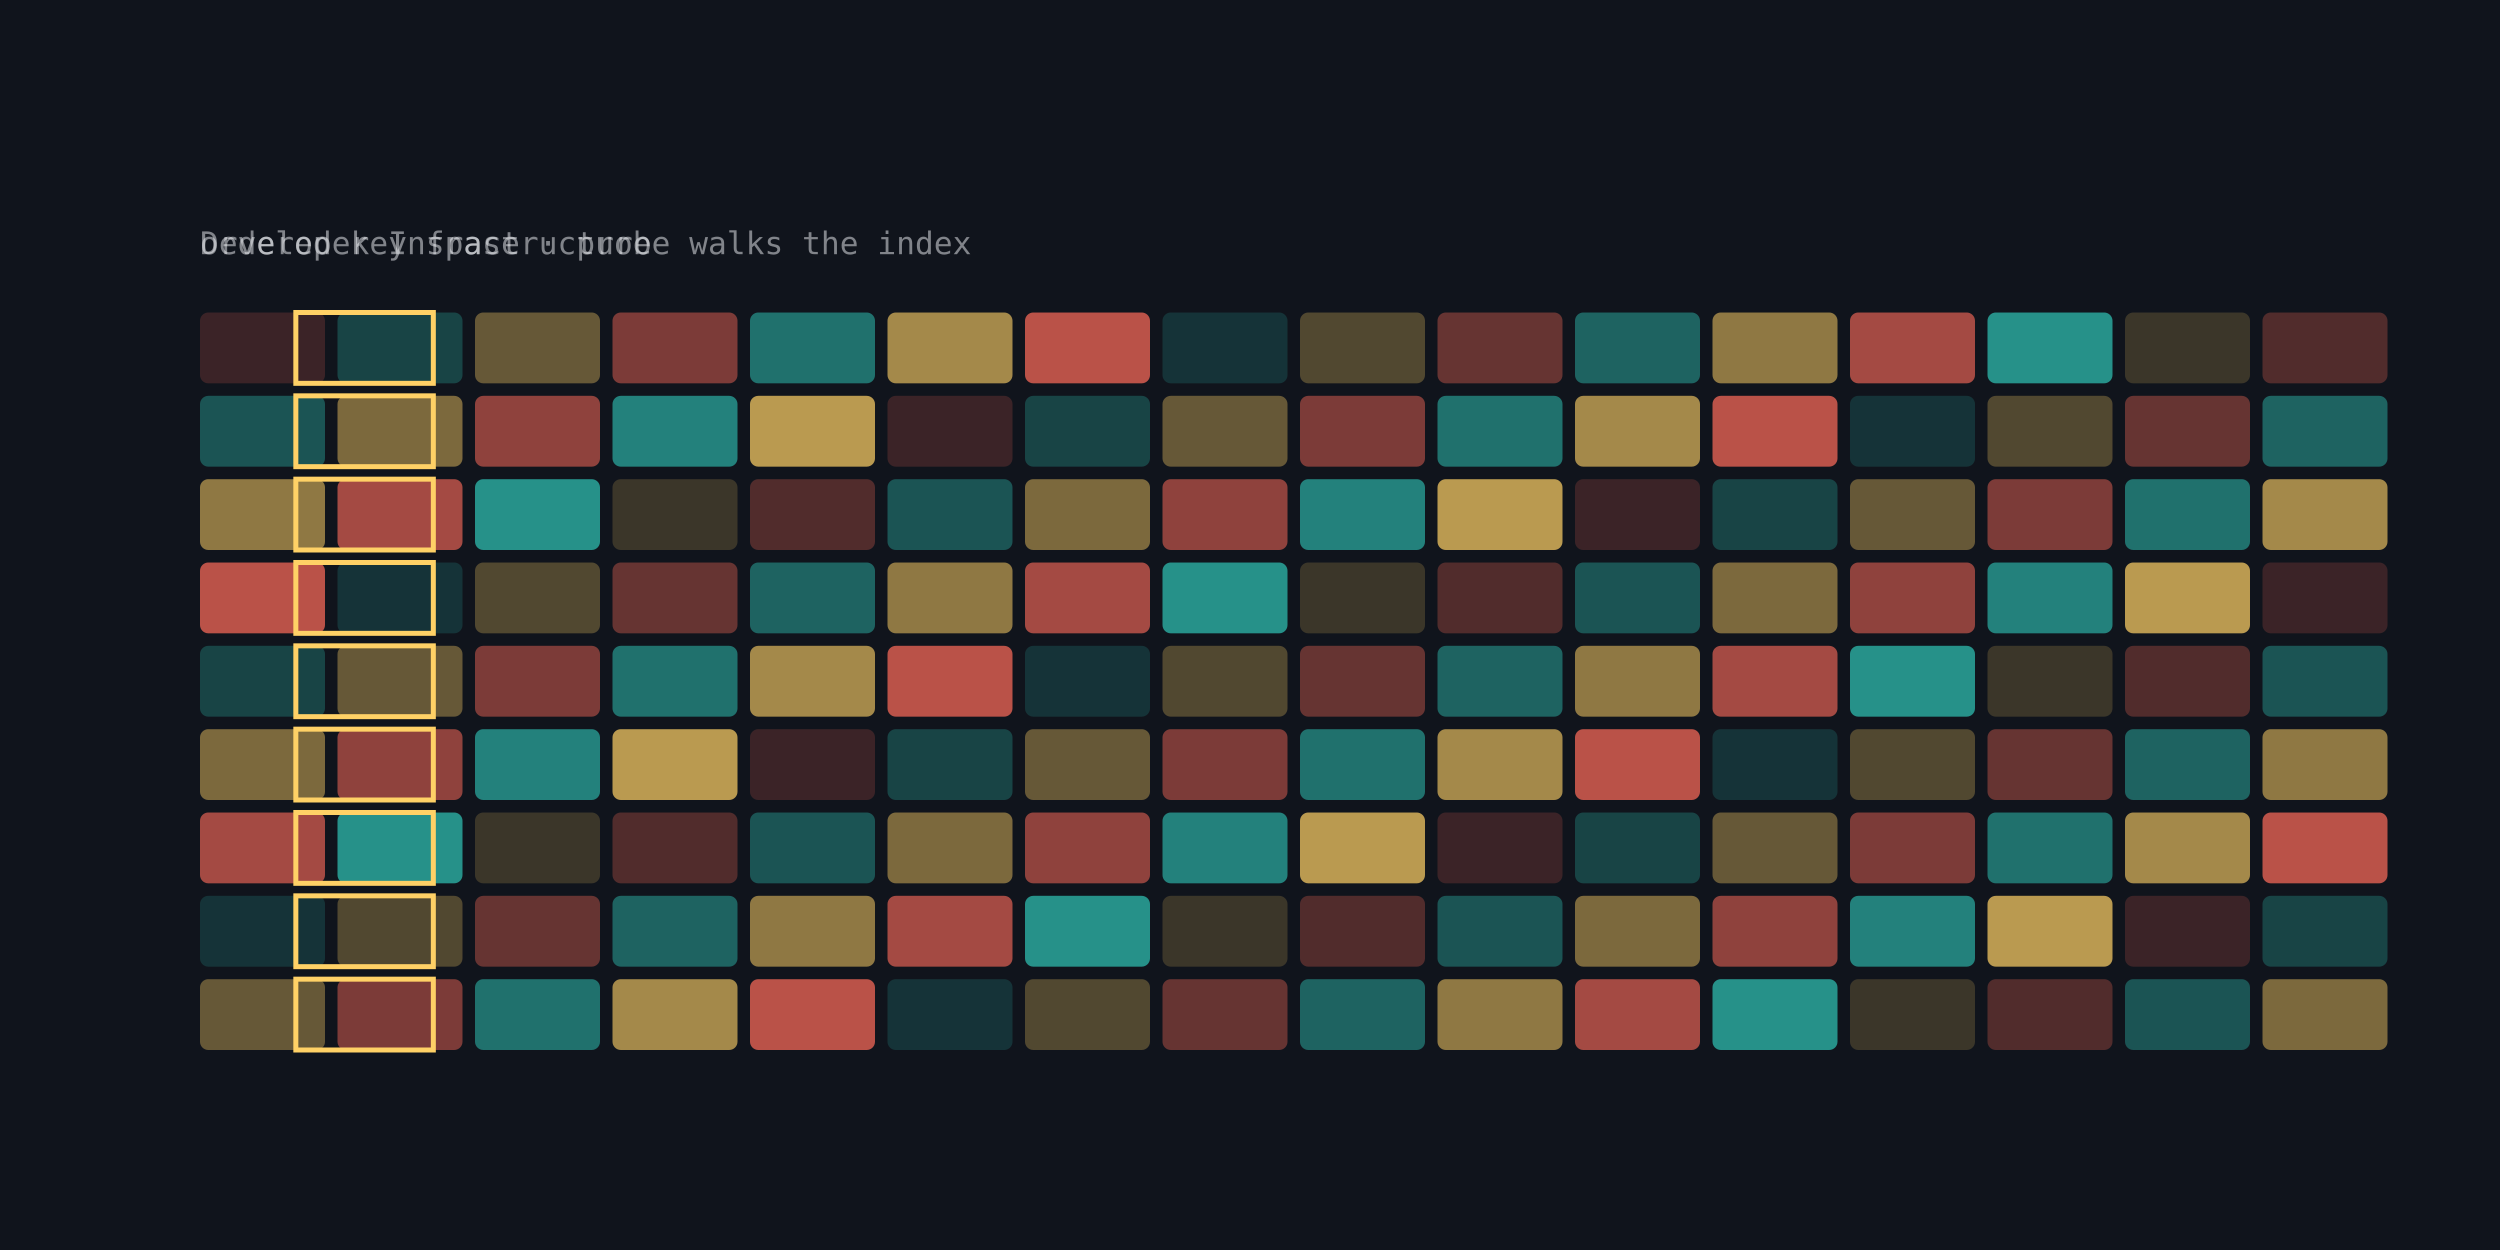
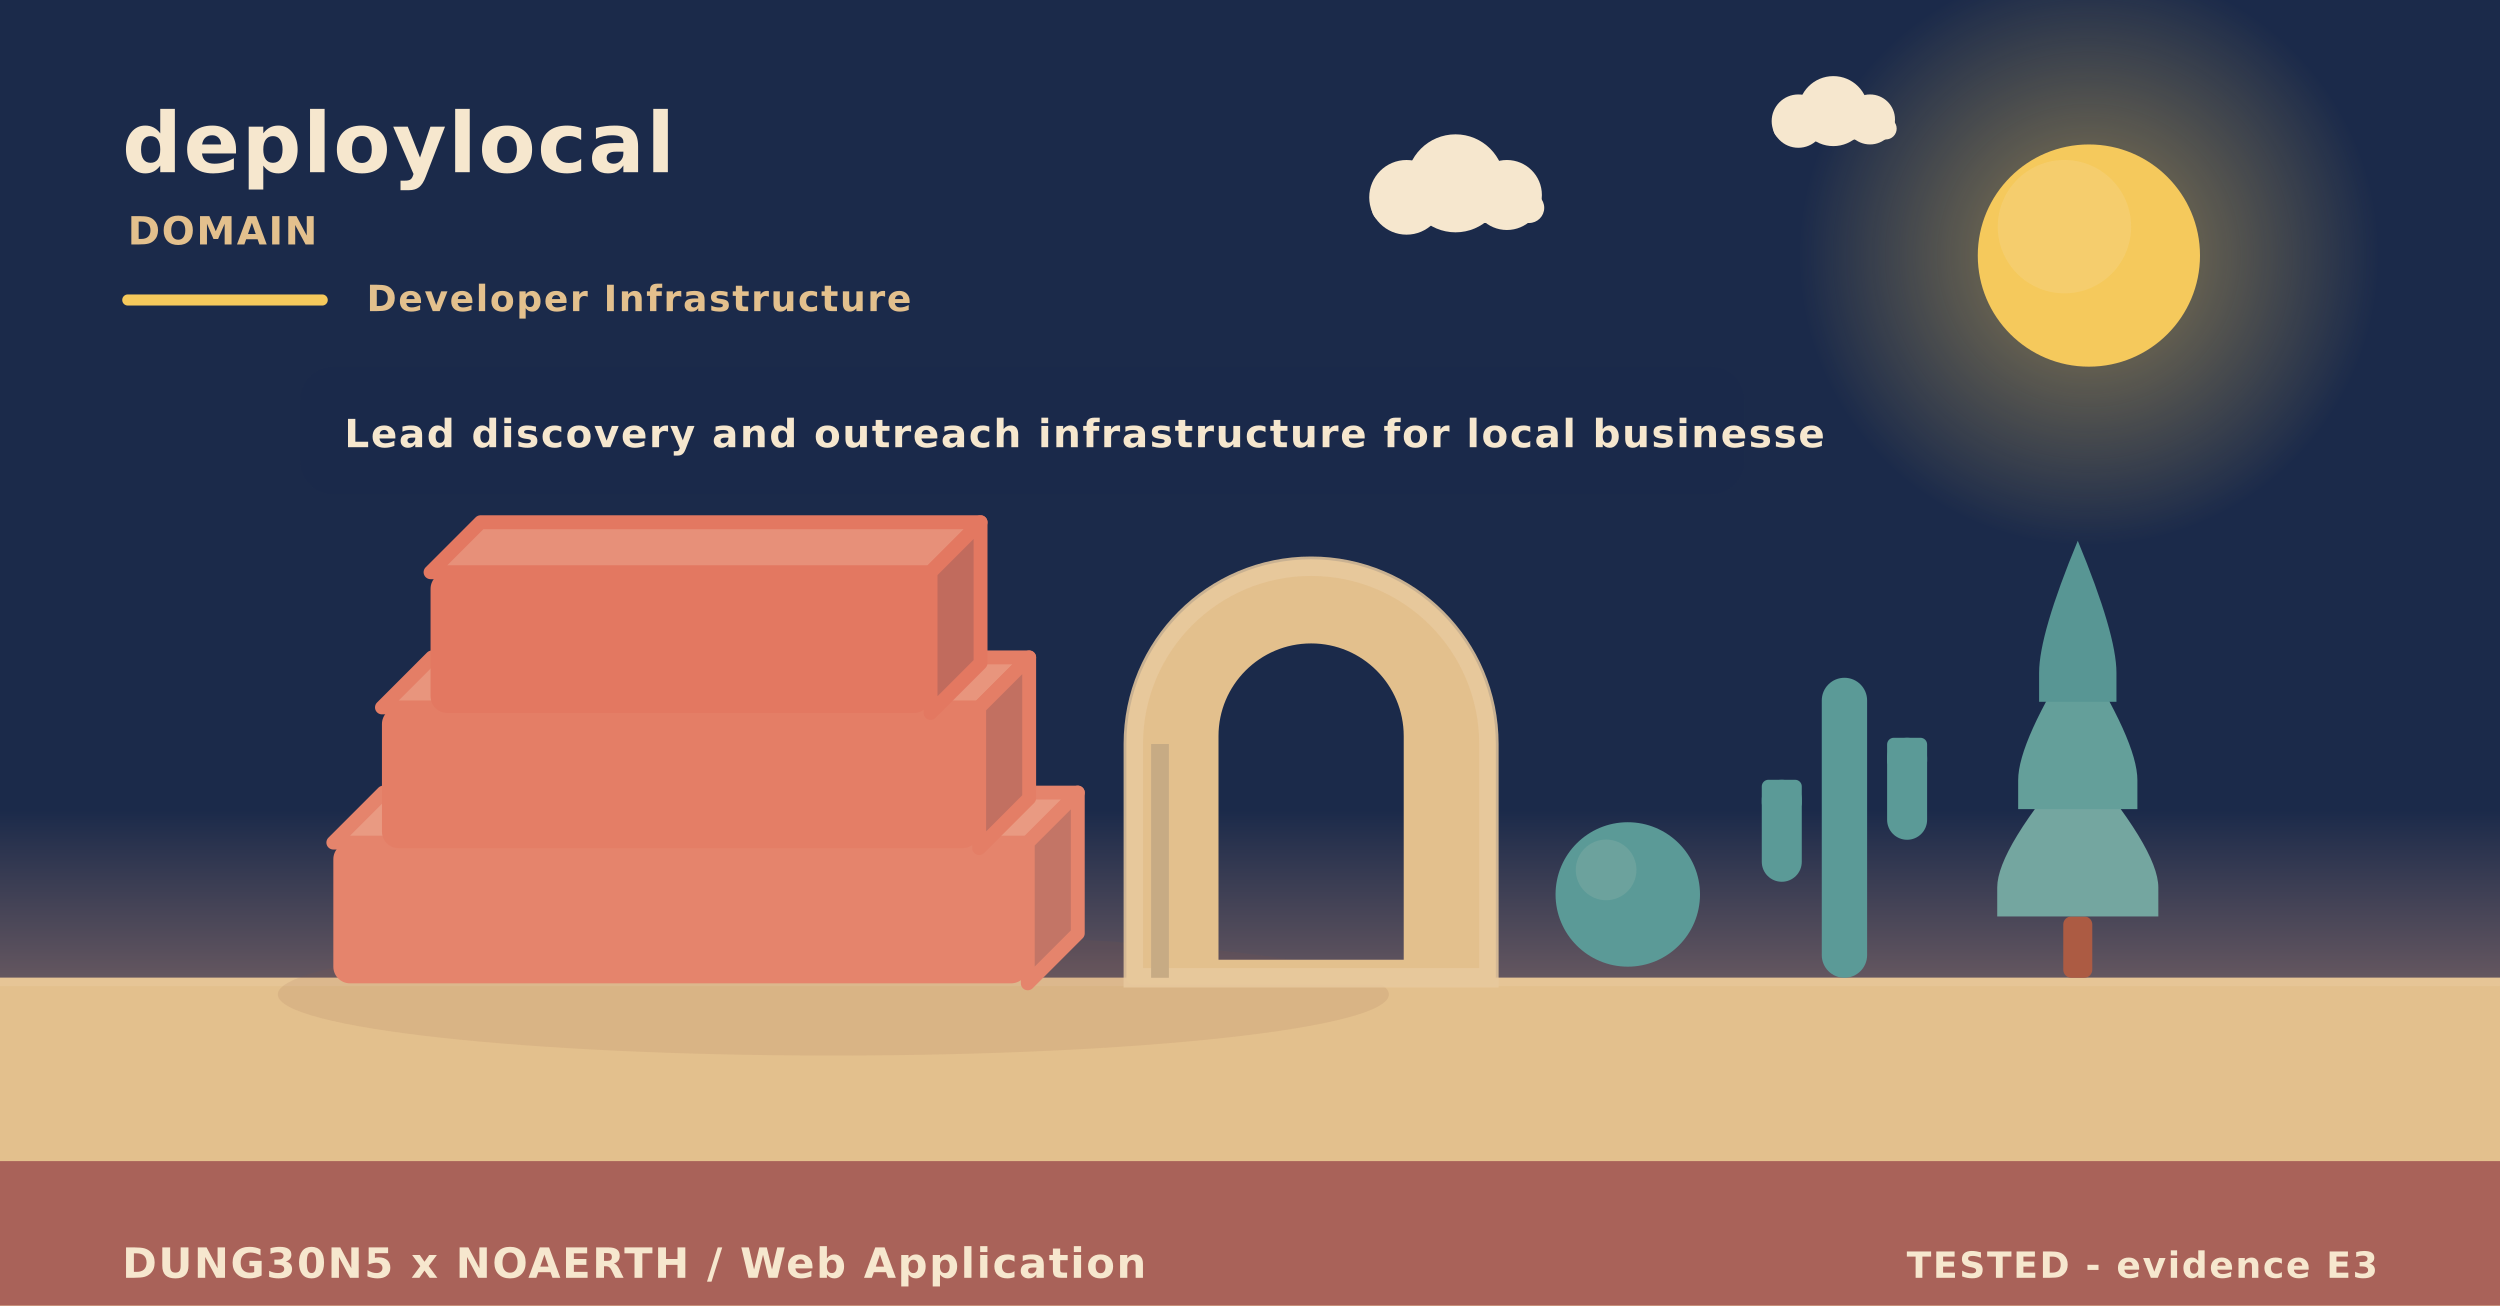
- <svg xmlns="http://www.w3.org/2000/svg" viewBox="0 0 1200 600" width="1200" height="600" role="img" aria-label="deploylocal domain model">
-   <rect width="1200" height="600" fill="#10141c" />
-   <defs>
-     <linearGradient id="gd" x1="0" y1="0" x2="1" y2="1">
-       <stop offset="0%" stop-color="#ff6b5a" />
-       <stop offset="100%" stop-color="#2ec4b6" />
-     </linearGradient>
-   </defs>
-   <rect x="96.00" y="150.00" width="60.00" height="34.00" rx="4.00" fill="#ff6b5a" opacity="0.18" />
-   <rect x="162.00" y="150.00" width="60.00" height="34.00" rx="4.00" fill="#2ec4b6" opacity="0.27" />
-   <rect x="228.00" y="150.00" width="60.00" height="34.00" rx="4.00" fill="#ffd166" opacity="0.36" />
-   <rect x="294.00" y="150.00" width="60.00" height="34.00" rx="4.00" fill="#ff6b5a" opacity="0.45" />
-   <rect x="360.00" y="150.00" width="60.00" height="34.00" rx="4.00" fill="#2ec4b6" opacity="0.53" />
-   <rect x="426.00" y="150.00" width="60.00" height="34.00" rx="4.00" fill="#ffd166" opacity="0.62" />
-   <rect x="492.00" y="150.00" width="60.00" height="34.00" rx="4.00" fill="#ff6b5a" opacity="0.71" />
-   <rect x="558.00" y="150.00" width="60.00" height="34.00" rx="4.00" fill="#2ec4b6" opacity="0.18" />
-   <rect x="624.00" y="150.00" width="60.00" height="34.00" rx="4.00" fill="#ffd166" opacity="0.27" />
-   <rect x="690.00" y="150.00" width="60.00" height="34.00" rx="4.00" fill="#ff6b5a" opacity="0.36" />
-   <rect x="756.00" y="150.00" width="60.00" height="34.00" rx="4.00" fill="#2ec4b6" opacity="0.45" />
-   <rect x="822.00" y="150.00" width="60.00" height="34.00" rx="4.00" fill="#ffd166" opacity="0.53" />
-   <rect x="888.00" y="150.00" width="60.00" height="34.00" rx="4.00" fill="#ff6b5a" opacity="0.62" />
-   <rect x="954.00" y="150.00" width="60.00" height="34.00" rx="4.00" fill="#2ec4b6" opacity="0.71" />
-   <rect x="1020.00" y="150.00" width="60.00" height="34.00" rx="4.00" fill="#ffd166" opacity="0.18" />
-   <rect x="1086.00" y="150.00" width="60.00" height="34.00" rx="4.00" fill="#ff6b5a" opacity="0.27" />
-   <rect x="96.00" y="190.00" width="60.00" height="34.00" rx="4.00" fill="#2ec4b6" opacity="0.36" />
-   <rect x="162.00" y="190.00" width="60.00" height="34.00" rx="4.00" fill="#ffd166" opacity="0.45" />
-   <rect x="228.00" y="190.00" width="60.00" height="34.00" rx="4.00" fill="#ff6b5a" opacity="0.53" />
-   <rect x="294.00" y="190.00" width="60.00" height="34.00" rx="4.00" fill="#2ec4b6" opacity="0.62" />
-   <rect x="360.00" y="190.00" width="60.00" height="34.00" rx="4.00" fill="#ffd166" opacity="0.71" />
-   <rect x="426.00" y="190.00" width="60.00" height="34.00" rx="4.00" fill="#ff6b5a" opacity="0.18" />
-   <rect x="492.00" y="190.00" width="60.00" height="34.00" rx="4.00" fill="#2ec4b6" opacity="0.27" />
-   <rect x="558.00" y="190.00" width="60.00" height="34.00" rx="4.00" fill="#ffd166" opacity="0.36" />
-   <rect x="624.00" y="190.00" width="60.00" height="34.00" rx="4.00" fill="#ff6b5a" opacity="0.45" />
-   <rect x="690.00" y="190.00" width="60.00" height="34.00" rx="4.00" fill="#2ec4b6" opacity="0.53" />
-   <rect x="756.00" y="190.00" width="60.00" height="34.00" rx="4.00" fill="#ffd166" opacity="0.62" />
-   <rect x="822.00" y="190.00" width="60.00" height="34.00" rx="4.00" fill="#ff6b5a" opacity="0.71" />
-   <rect x="888.00" y="190.00" width="60.00" height="34.00" rx="4.00" fill="#2ec4b6" opacity="0.18" />
-   <rect x="954.00" y="190.00" width="60.00" height="34.00" rx="4.00" fill="#ffd166" opacity="0.27" />
-   <rect x="1020.00" y="190.00" width="60.00" height="34.00" rx="4.00" fill="#ff6b5a" opacity="0.36" />
-   <rect x="1086.00" y="190.00" width="60.00" height="34.00" rx="4.00" fill="#2ec4b6" opacity="0.45" />
-   <rect x="96.00" y="230.00" width="60.00" height="34.00" rx="4.00" fill="#ffd166" opacity="0.53" />
-   <rect x="162.00" y="230.00" width="60.00" height="34.00" rx="4.00" fill="#ff6b5a" opacity="0.62" />
-   <rect x="228.00" y="230.00" width="60.00" height="34.00" rx="4.00" fill="#2ec4b6" opacity="0.71" />
-   <rect x="294.00" y="230.00" width="60.00" height="34.00" rx="4.00" fill="#ffd166" opacity="0.18" />
-   <rect x="360.00" y="230.00" width="60.00" height="34.00" rx="4.00" fill="#ff6b5a" opacity="0.27" />
-   <rect x="426.00" y="230.00" width="60.00" height="34.00" rx="4.00" fill="#2ec4b6" opacity="0.36" />
-   <rect x="492.00" y="230.00" width="60.00" height="34.00" rx="4.00" fill="#ffd166" opacity="0.45" />
-   <rect x="558.00" y="230.00" width="60.00" height="34.00" rx="4.00" fill="#ff6b5a" opacity="0.53" />
-   <rect x="624.00" y="230.00" width="60.00" height="34.00" rx="4.00" fill="#2ec4b6" opacity="0.62" />
-   <rect x="690.00" y="230.00" width="60.00" height="34.00" rx="4.00" fill="#ffd166" opacity="0.71" />
-   <rect x="756.00" y="230.00" width="60.00" height="34.00" rx="4.00" fill="#ff6b5a" opacity="0.18" />
-   <rect x="822.00" y="230.00" width="60.00" height="34.00" rx="4.00" fill="#2ec4b6" opacity="0.27" />
-   <rect x="888.00" y="230.00" width="60.00" height="34.00" rx="4.00" fill="#ffd166" opacity="0.36" />
-   <rect x="954.00" y="230.00" width="60.00" height="34.00" rx="4.00" fill="#ff6b5a" opacity="0.45" />
-   <rect x="1020.00" y="230.00" width="60.00" height="34.00" rx="4.00" fill="#2ec4b6" opacity="0.53" />
-   <rect x="1086.00" y="230.00" width="60.00" height="34.00" rx="4.00" fill="#ffd166" opacity="0.62" />
-   <rect x="96.00" y="270.00" width="60.00" height="34.00" rx="4.00" fill="#ff6b5a" opacity="0.71" />
-   <rect x="162.00" y="270.00" width="60.00" height="34.00" rx="4.00" fill="#2ec4b6" opacity="0.18" />
-   <rect x="228.00" y="270.00" width="60.00" height="34.00" rx="4.00" fill="#ffd166" opacity="0.27" />
-   <rect x="294.00" y="270.00" width="60.00" height="34.00" rx="4.00" fill="#ff6b5a" opacity="0.36" />
-   <rect x="360.00" y="270.00" width="60.00" height="34.00" rx="4.00" fill="#2ec4b6" opacity="0.45" />
-   <rect x="426.00" y="270.00" width="60.00" height="34.00" rx="4.00" fill="#ffd166" opacity="0.53" />
-   <rect x="492.00" y="270.00" width="60.00" height="34.00" rx="4.00" fill="#ff6b5a" opacity="0.62" />
-   <rect x="558.00" y="270.00" width="60.00" height="34.00" rx="4.00" fill="#2ec4b6" opacity="0.71" />
-   <rect x="624.00" y="270.00" width="60.00" height="34.00" rx="4.00" fill="#ffd166" opacity="0.18" />
-   <rect x="690.00" y="270.00" width="60.00" height="34.00" rx="4.00" fill="#ff6b5a" opacity="0.27" />
-   <rect x="756.00" y="270.00" width="60.00" height="34.00" rx="4.00" fill="#2ec4b6" opacity="0.36" />
-   <rect x="822.00" y="270.00" width="60.00" height="34.00" rx="4.00" fill="#ffd166" opacity="0.45" />
-   <rect x="888.00" y="270.00" width="60.00" height="34.00" rx="4.00" fill="#ff6b5a" opacity="0.53" />
-   <rect x="954.00" y="270.00" width="60.00" height="34.00" rx="4.00" fill="#2ec4b6" opacity="0.62" />
-   <rect x="1020.00" y="270.00" width="60.00" height="34.00" rx="4.00" fill="#ffd166" opacity="0.71" />
-   <rect x="1086.00" y="270.00" width="60.00" height="34.00" rx="4.00" fill="#ff6b5a" opacity="0.18" />
-   <rect x="96.00" y="310.00" width="60.00" height="34.00" rx="4.00" fill="#2ec4b6" opacity="0.27" />
-   <rect x="162.00" y="310.00" width="60.00" height="34.00" rx="4.00" fill="#ffd166" opacity="0.36" />
-   <rect x="228.00" y="310.00" width="60.00" height="34.00" rx="4.00" fill="#ff6b5a" opacity="0.45" />
-   <rect x="294.00" y="310.00" width="60.00" height="34.00" rx="4.00" fill="#2ec4b6" opacity="0.53" />
-   <rect x="360.00" y="310.00" width="60.00" height="34.00" rx="4.00" fill="#ffd166" opacity="0.62" />
-   <rect x="426.00" y="310.00" width="60.00" height="34.00" rx="4.00" fill="#ff6b5a" opacity="0.71" />
-   <rect x="492.00" y="310.00" width="60.00" height="34.00" rx="4.00" fill="#2ec4b6" opacity="0.18" />
-   <rect x="558.00" y="310.00" width="60.00" height="34.00" rx="4.00" fill="#ffd166" opacity="0.27" />
-   <rect x="624.00" y="310.00" width="60.00" height="34.00" rx="4.00" fill="#ff6b5a" opacity="0.36" />
-   <rect x="690.00" y="310.00" width="60.00" height="34.00" rx="4.00" fill="#2ec4b6" opacity="0.45" />
-   <rect x="756.00" y="310.00" width="60.00" height="34.00" rx="4.00" fill="#ffd166" opacity="0.53" />
-   <rect x="822.00" y="310.00" width="60.00" height="34.00" rx="4.00" fill="#ff6b5a" opacity="0.62" />
-   <rect x="888.00" y="310.00" width="60.00" height="34.00" rx="4.00" fill="#2ec4b6" opacity="0.71" />
-   <rect x="954.00" y="310.00" width="60.00" height="34.00" rx="4.00" fill="#ffd166" opacity="0.18" />
-   <rect x="1020.00" y="310.00" width="60.00" height="34.00" rx="4.00" fill="#ff6b5a" opacity="0.27" />
-   <rect x="1086.00" y="310.00" width="60.00" height="34.00" rx="4.00" fill="#2ec4b6" opacity="0.36" />
-   <rect x="96.00" y="350.00" width="60.00" height="34.00" rx="4.00" fill="#ffd166" opacity="0.45" />
-   <rect x="162.00" y="350.00" width="60.00" height="34.00" rx="4.00" fill="#ff6b5a" opacity="0.53" />
-   <rect x="228.00" y="350.00" width="60.00" height="34.00" rx="4.00" fill="#2ec4b6" opacity="0.62" />
-   <rect x="294.00" y="350.00" width="60.00" height="34.00" rx="4.00" fill="#ffd166" opacity="0.71" />
-   <rect x="360.00" y="350.00" width="60.00" height="34.00" rx="4.00" fill="#ff6b5a" opacity="0.18" />
-   <rect x="426.00" y="350.00" width="60.00" height="34.00" rx="4.00" fill="#2ec4b6" opacity="0.27" />
-   <rect x="492.00" y="350.00" width="60.00" height="34.00" rx="4.00" fill="#ffd166" opacity="0.36" />
-   <rect x="558.00" y="350.00" width="60.00" height="34.00" rx="4.00" fill="#ff6b5a" opacity="0.45" />
-   <rect x="624.00" y="350.00" width="60.00" height="34.00" rx="4.00" fill="#2ec4b6" opacity="0.53" />
-   <rect x="690.00" y="350.00" width="60.00" height="34.00" rx="4.00" fill="#ffd166" opacity="0.62" />
-   <rect x="756.00" y="350.00" width="60.00" height="34.00" rx="4.00" fill="#ff6b5a" opacity="0.71" />
-   <rect x="822.00" y="350.00" width="60.00" height="34.00" rx="4.00" fill="#2ec4b6" opacity="0.18" />
-   <rect x="888.00" y="350.00" width="60.00" height="34.00" rx="4.00" fill="#ffd166" opacity="0.27" />
-   <rect x="954.00" y="350.00" width="60.00" height="34.00" rx="4.00" fill="#ff6b5a" opacity="0.36" />
-   <rect x="1020.00" y="350.00" width="60.00" height="34.00" rx="4.00" fill="#2ec4b6" opacity="0.45" />
-   <rect x="1086.00" y="350.00" width="60.00" height="34.00" rx="4.00" fill="#ffd166" opacity="0.53" />
-   <rect x="96.00" y="390.00" width="60.00" height="34.00" rx="4.00" fill="#ff6b5a" opacity="0.62" />
-   <rect x="162.00" y="390.00" width="60.00" height="34.00" rx="4.00" fill="#2ec4b6" opacity="0.71" />
-   <rect x="228.00" y="390.00" width="60.00" height="34.00" rx="4.00" fill="#ffd166" opacity="0.18" />
-   <rect x="294.00" y="390.00" width="60.00" height="34.00" rx="4.00" fill="#ff6b5a" opacity="0.27" />
-   <rect x="360.00" y="390.00" width="60.00" height="34.00" rx="4.00" fill="#2ec4b6" opacity="0.36" />
-   <rect x="426.00" y="390.00" width="60.00" height="34.00" rx="4.00" fill="#ffd166" opacity="0.45" />
-   <rect x="492.00" y="390.00" width="60.00" height="34.00" rx="4.00" fill="#ff6b5a" opacity="0.53" />
-   <rect x="558.00" y="390.00" width="60.00" height="34.00" rx="4.00" fill="#2ec4b6" opacity="0.62" />
-   <rect x="624.00" y="390.00" width="60.00" height="34.00" rx="4.00" fill="#ffd166" opacity="0.71" />
-   <rect x="690.00" y="390.00" width="60.00" height="34.00" rx="4.00" fill="#ff6b5a" opacity="0.18" />
-   <rect x="756.00" y="390.00" width="60.00" height="34.00" rx="4.00" fill="#2ec4b6" opacity="0.27" />
-   <rect x="822.00" y="390.00" width="60.00" height="34.00" rx="4.00" fill="#ffd166" opacity="0.36" />
-   <rect x="888.00" y="390.00" width="60.00" height="34.00" rx="4.00" fill="#ff6b5a" opacity="0.45" />
-   <rect x="954.00" y="390.00" width="60.00" height="34.00" rx="4.00" fill="#2ec4b6" opacity="0.53" />
-   <rect x="1020.00" y="390.00" width="60.00" height="34.00" rx="4.00" fill="#ffd166" opacity="0.62" />
-   <rect x="1086.00" y="390.00" width="60.00" height="34.00" rx="4.00" fill="#ff6b5a" opacity="0.71" />
-   <rect x="96.00" y="430.00" width="60.00" height="34.00" rx="4.00" fill="#2ec4b6" opacity="0.18" />
-   <rect x="162.00" y="430.00" width="60.00" height="34.00" rx="4.00" fill="#ffd166" opacity="0.27" />
-   <rect x="228.00" y="430.00" width="60.00" height="34.00" rx="4.00" fill="#ff6b5a" opacity="0.36" />
-   <rect x="294.00" y="430.00" width="60.00" height="34.00" rx="4.00" fill="#2ec4b6" opacity="0.45" />
-   <rect x="360.00" y="430.00" width="60.00" height="34.00" rx="4.00" fill="#ffd166" opacity="0.53" />
-   <rect x="426.00" y="430.00" width="60.00" height="34.00" rx="4.00" fill="#ff6b5a" opacity="0.62" />
-   <rect x="492.00" y="430.00" width="60.00" height="34.00" rx="4.00" fill="#2ec4b6" opacity="0.71" />
-   <rect x="558.00" y="430.00" width="60.00" height="34.00" rx="4.00" fill="#ffd166" opacity="0.18" />
-   <rect x="624.00" y="430.00" width="60.00" height="34.00" rx="4.00" fill="#ff6b5a" opacity="0.27" />
-   <rect x="690.00" y="430.00" width="60.00" height="34.00" rx="4.00" fill="#2ec4b6" opacity="0.36" />
-   <rect x="756.00" y="430.00" width="60.00" height="34.00" rx="4.00" fill="#ffd166" opacity="0.45" />
-   <rect x="822.00" y="430.00" width="60.00" height="34.00" rx="4.00" fill="#ff6b5a" opacity="0.53" />
-   <rect x="888.00" y="430.00" width="60.00" height="34.00" rx="4.00" fill="#2ec4b6" opacity="0.62" />
-   <rect x="954.00" y="430.00" width="60.00" height="34.00" rx="4.00" fill="#ffd166" opacity="0.71" />
-   <rect x="1020.00" y="430.00" width="60.00" height="34.00" rx="4.00" fill="#ff6b5a" opacity="0.18" />
-   <rect x="1086.00" y="430.00" width="60.00" height="34.00" rx="4.00" fill="#2ec4b6" opacity="0.27" />
-   <rect x="96.00" y="470.00" width="60.00" height="34.00" rx="4.00" fill="#ffd166" opacity="0.36" />
-   <rect x="162.00" y="470.00" width="60.00" height="34.00" rx="4.00" fill="#ff6b5a" opacity="0.45" />
-   <rect x="228.00" y="470.00" width="60.00" height="34.00" rx="4.00" fill="#2ec4b6" opacity="0.53" />
-   <rect x="294.00" y="470.00" width="60.00" height="34.00" rx="4.00" fill="#ffd166" opacity="0.62" />
-   <rect x="360.00" y="470.00" width="60.00" height="34.00" rx="4.00" fill="#ff6b5a" opacity="0.71" />
-   <rect x="426.00" y="470.00" width="60.00" height="34.00" rx="4.00" fill="#2ec4b6" opacity="0.18" />
-   <rect x="492.00" y="470.00" width="60.00" height="34.00" rx="4.00" fill="#ffd166" opacity="0.27" />
-   <rect x="558.00" y="470.00" width="60.00" height="34.00" rx="4.00" fill="#ff6b5a" opacity="0.36" />
-   <rect x="624.00" y="470.00" width="60.00" height="34.00" rx="4.00" fill="#2ec4b6" opacity="0.45" />
-   <rect x="690.00" y="470.00" width="60.00" height="34.00" rx="4.00" fill="#ffd166" opacity="0.53" />
-   <rect x="756.00" y="470.00" width="60.00" height="34.00" rx="4.00" fill="#ff6b5a" opacity="0.62" />
-   <rect x="822.00" y="470.00" width="60.00" height="34.00" rx="4.00" fill="#2ec4b6" opacity="0.71" />
-   <rect x="888.00" y="470.00" width="60.00" height="34.00" rx="4.00" fill="#ffd166" opacity="0.18" />
-   <rect x="954.00" y="470.00" width="60.00" height="34.00" rx="4.00" fill="#ff6b5a" opacity="0.27" />
-   <rect x="1020.00" y="470.00" width="60.00" height="34.00" rx="4.00" fill="#2ec4b6" opacity="0.36" />
-   <rect x="1086.00" y="470.00" width="60.00" height="34.00" rx="4.00" fill="#ffd166" opacity="0.45" />
+ <svg xmlns="http://www.w3.org/2000/svg" width="900" height="470" viewBox="0 0 900 470" role="img" aria-label="deploylocal - the problem it addresses">
+   <linearGradient id="skym" x1="0" y1="0" x2="0" y2="1">
+     <stop offset="0" stop-color="#1b2a4a" />
+     <stop offset="0.62" stop-color="#1b2a4a" />
+     <stop offset="1" stop-color="#f3ad8a" />
+   </linearGradient>
+   <rect width="900" height="470" fill="url(#skym)" />
+   <radialGradient id="sunm">
+     <stop offset="0.35" stop-color="#f5c95c" stop-opacity="0.34" />
+     <stop offset="1" stop-color="#f5c95c" stop-opacity="0" />
+   </radialGradient>
+   <circle cx="752" cy="92" r="104" fill="url(#sunm)" />
+   <circle cx="752" cy="92" r="40" fill="#f5c95c" />
+   <circle cx="743.2" cy="81.6" r="24" fill="#f5d27e" opacity="0.5" />
  <g>
-     <rect x="142" y="150" width="66" height="34" fill="none" stroke="#ffd166" stroke-width="2.4">
-       <animate attributeName="opacity" values="0;1;0" dur="5.45s" begin="0.0s" repeatCount="indefinite" />
-     </rect>
+     <circle cx="524" cy="66" r="17.64" fill="#f6e7ce" />
+     <circle cx="506.36" cy="71.04" r="13.44" fill="#f6e7ce" />
+     <circle cx="542.48" cy="70.2" r="12.6" fill="#f6e7ce" />
+     <rect x="493.76" y="69.36" width="62.16" height="10.92" rx="5.46" fill="#f6e7ce" />
+     <animateTransform attributeName="transform" type="translate" values="0 0;24 0;0 0" dur="36s" begin="0s" repeatCount="indefinite" />
  </g>
  <g>
-     <rect x="142" y="190" width="66" height="34" fill="none" stroke="#ffd166" stroke-width="2.4">
-       <animate attributeName="opacity" values="0;1;0" dur="5.45s" begin="0.42s" repeatCount="indefinite" />
-     </rect>
+     <circle cx="660" cy="40" r="12.6" fill="#f6e7ce" />
+     <circle cx="647.4" cy="43.6" r="9.6" fill="#f6e7ce" />
+     <circle cx="673.2" cy="43" r="9" fill="#f6e7ce" />
+     <rect x="638.4" y="42.4" width="44.4" height="7.8" rx="3.9" fill="#f6e7ce" />
+     <animateTransform attributeName="transform" type="translate" values="0 0;-18 0;0 0" dur="46s" begin="3s" repeatCount="indefinite" />
  </g>
-   <g>
-     <rect x="142" y="230" width="66" height="34" fill="none" stroke="#ffd166" stroke-width="2.4">
-       <animate attributeName="opacity" values="0;1;0" dur="5.45s" begin="0.84s" repeatCount="indefinite" />
-     </rect>
-   </g>
-   <g>
-     <rect x="142" y="270" width="66" height="34" fill="none" stroke="#ffd166" stroke-width="2.4">
-       <animate attributeName="opacity" values="0;1;0" dur="5.45s" begin="1.26s" repeatCount="indefinite" />
-     </rect>
-   </g>
-   <g>
-     <rect x="142" y="310" width="66" height="34" fill="none" stroke="#ffd166" stroke-width="2.4">
-       <animate attributeName="opacity" values="0;1;0" dur="5.45s" begin="1.68s" repeatCount="indefinite" />
-     </rect>
-   </g>
-   <g>
-     <rect x="142" y="350" width="66" height="34" fill="none" stroke="#ffd166" stroke-width="2.4">
-       <animate attributeName="opacity" values="0;1;0" dur="5.45s" begin="2.1s" repeatCount="indefinite" />
-     </rect>
-   </g>
-   <g>
-     <rect x="142" y="390" width="66" height="34" fill="none" stroke="#ffd166" stroke-width="2.4">
-       <animate attributeName="opacity" values="0;1;0" dur="5.45s" begin="2.52s" repeatCount="indefinite" />
-     </rect>
-   </g>
-   <g>
-     <rect x="142" y="430" width="66" height="34" fill="none" stroke="#ffd166" stroke-width="2.4">
-       <animate attributeName="opacity" values="0;1;0" dur="5.45s" begin="2.94s" repeatCount="indefinite" />
-     </rect>
-   </g>
-   <g>
-     <rect x="142" y="470" width="66" height="34" fill="none" stroke="#ffd166" stroke-width="2.4">
-       <animate attributeName="opacity" values="0;1;0" dur="5.45s" begin="3.36s" repeatCount="indefinite" />
-     </rect>
-   </g>
-   <text x="96" y="122" font-family="ui-monospace,Menlo,monospace" font-size="15" fill="rgba(242,245,249,0.500)">ordered key space · probe walks the index</text>
-   <text x="96" y="122" font-family="ui-monospace,Menlo,monospace" font-size="15" fill="rgba(242,245,249,0.500)">Developer Infrastructure</text>
+   <rect x="0" y="352" width="900" height="118" fill="#e3c08d" />
+   <rect x="0" y="352" width="900" height="3" fill="#e6c596" />
+   <text x="44" y="62" font-family="Verdana,DejaVu Sans,sans-serif" font-size="30" font-weight="700" letter-spacing="0.6" fill="#f6e7ce" text-anchor="start">deploylocal</text>
+   <text x="46" y="88" font-family="Verdana,DejaVu Sans,sans-serif" font-size="14" font-weight="700" letter-spacing="0.6" fill="#e3c08d" text-anchor="start">DOMAIN</text>
+   <rect x="44" y="106" width="74" height="4" rx="2" fill="#f5c95c" />
+   <text x="132" y="112" font-family="Verdana,DejaVu Sans,sans-serif" font-size="13" font-weight="700" letter-spacing="0.6" fill="#e3c08d" text-anchor="start">Developer Infrastructure</text>
+   <ellipse cx="300" cy="358" rx="200" ry="22" fill="rgba(138,90,68,0.11)" />
+   <path d="M120,303.33 L370,303.33 L388,285.33 L138,285.33 Z" fill="#e99a82" stroke="#e5846c" stroke-width="5" stroke-linejoin="round" />
+   <path d="M370,303.33 L388,285.33 L388,336 L370,354 Z" fill="#c37566" stroke="#e5846c" stroke-width="5" stroke-linejoin="round" />
+   <rect x="120" y="303.33" width="250" height="50.67" rx="6" fill="#e5846c" />
+   <path d="M137.5,254.67 L352.5,254.67 L370.5,236.67 L155.5,236.67 Z" fill="#e8957d" stroke="#e47e66" stroke-width="5" stroke-linejoin="round" />
+   <path d="M352.5,254.67 L370.5,236.67 L370.5,287.33 L352.5,305.33 Z" fill="#c27061" stroke="#e47e66" stroke-width="5" stroke-linejoin="round" />
+   <rect x="137.5" y="254.67" width="215" height="50.67" rx="6" fill="#e47e66" />
+   <path d="M155,206 L335,206 L353,188 L173,188 Z" fill="#e79079" stroke="#e37861" stroke-width="5" stroke-linejoin="round" />
+   <path d="M335,206 L353,188 L353,238.67 L335,256.67 Z" fill="#c16b5d" stroke="#e37861" stroke-width="5" stroke-linejoin="round" />
+   <rect x="155" y="206" width="180" height="50.67" rx="6" fill="#e37861" />
+   <path d="M408,352 L408,267.84 A64,64 0 0 1 536,267.84 L536,352 Z M436.16,348 L436.16,264.97 A35.84,35.84 0 0 1 507.84,264.97 L507.84,348 Z" fill="#e3c08d" fill-rule="evenodd" stroke="#e3c08d" stroke-width="5" stroke-linejoin="round" />
+   <path d="M408,352 L408,267.84 A64,64 0 0 1 536,267.84 L536,352 Z" fill="none" stroke="#e8c99d" stroke-width="7" stroke-linecap="round" opacity="0.85" />
+   <rect x="414.4" y="267.84" width="6.4" height="84.16" fill="#c7ab84" />
+   <circle cx="586" cy="322" r="26" fill="#5b9a97" />
+   <circle cx="578.2" cy="313.16" r="10.92" fill="#7aa9a2" opacity="0.55" />
+   <rect x="655.84" y="244" width="16.32" height="108" rx="8.16" fill="#5b9a97" />
+   <rect x="634.24" y="280.72" width="14.4" height="36.72" rx="7.2" fill="#5b9a97" />
+   <rect x="634.24" y="280.72" width="14.4" height="10.8" rx="2.4" fill="#5b9a97" />
+   <rect x="679.36" y="265.6" width="14.4" height="36.72" rx="7.2" fill="#5b9a97" />
+   <rect x="679.36" y="265.6" width="14.4" height="10.8" rx="2.4" fill="#5b9a97" />
+   <rect x="742.78" y="329.92" width="10.44" height="22.08" rx="2.9" fill="#ac5b43" />
+   <path d="M748,271.96 Q719,305.58 719,319.49 Q719,329.92 719,329.92 L777,329.92 Q777,329.92 777,319.49 Q777,305.58 748,271.96 Z" fill="#74a6a0" />
+   <path d="M748,233.32 Q726.54,266.94 726.54,280.85 Q726.54,291.28 726.54,291.28 L769.46,291.28 Q769.46,291.28 769.46,280.85 Q769.46,266.94 748,233.32 Z" fill="#649f9a" />
+   <path d="M748,194.68 Q734.08,228.3 734.08,242.21 Q734.08,252.64 734.08,252.64 L761.92,252.64 Q761.92,252.64 761.92,242.21 Q761.92,228.3 748,194.68 Z" fill="#589694" />
+   <rect x="108" y="132" width="520" height="46" rx="12" fill="rgba(27,42,74,0.42)" opacity="0.94" />
+   <text x="124" y="161" font-family="Verdana,DejaVu Sans,sans-serif" font-size="14" font-weight="700" letter-spacing="0.6" fill="#f6e7ce" text-anchor="start">Lead discovery and outreach infrastructure for local businesse</text>
+   <rect x="0" y="418" width="900" height="52" rx="0" fill="#a65c56" opacity="0.94" />
+   <text x="44" y="460" font-family="Verdana,DejaVu Sans,sans-serif" font-size="15" font-weight="700" letter-spacing="0.6" fill="#f6e7ce" text-anchor="start">DUNG30N5 x NOAERTH  /  Web Application</text>
+   <text x="856" y="460" font-family="Verdana,DejaVu Sans,sans-serif" font-size="13" font-weight="700" letter-spacing="0.6" fill="#f6e7ce" text-anchor="end">TESTED  -  evidence E3</text>
</svg>
